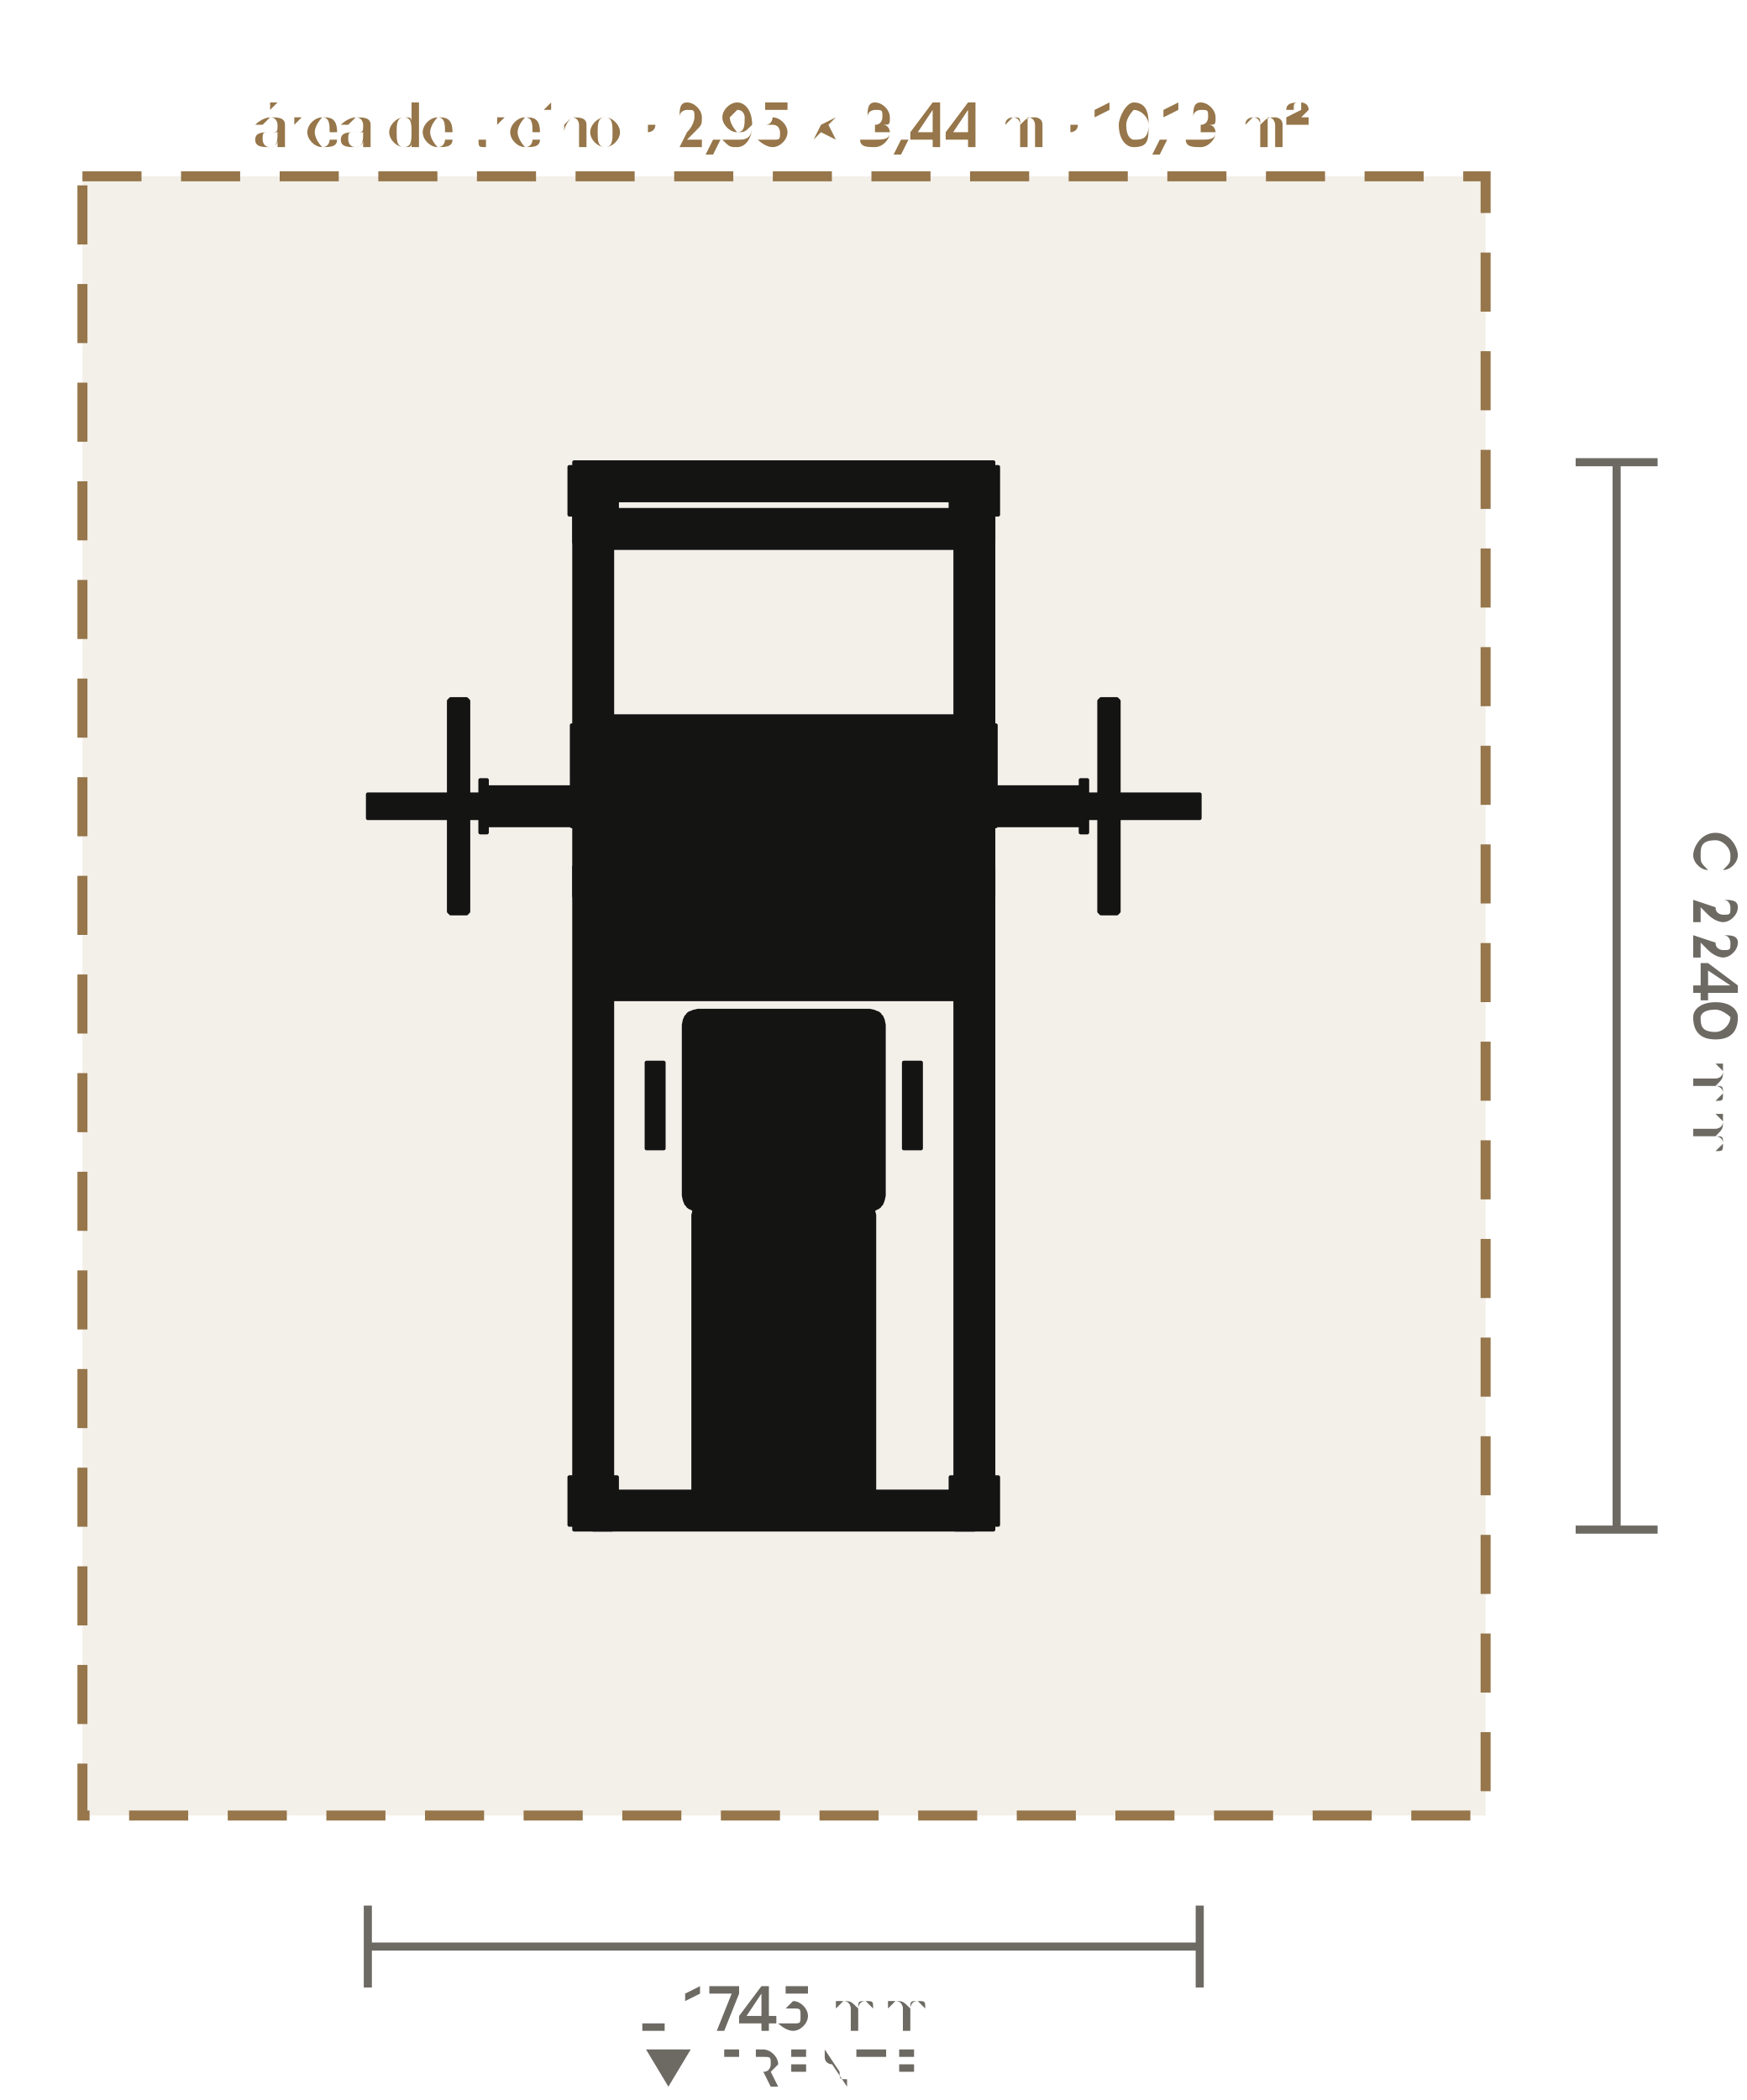
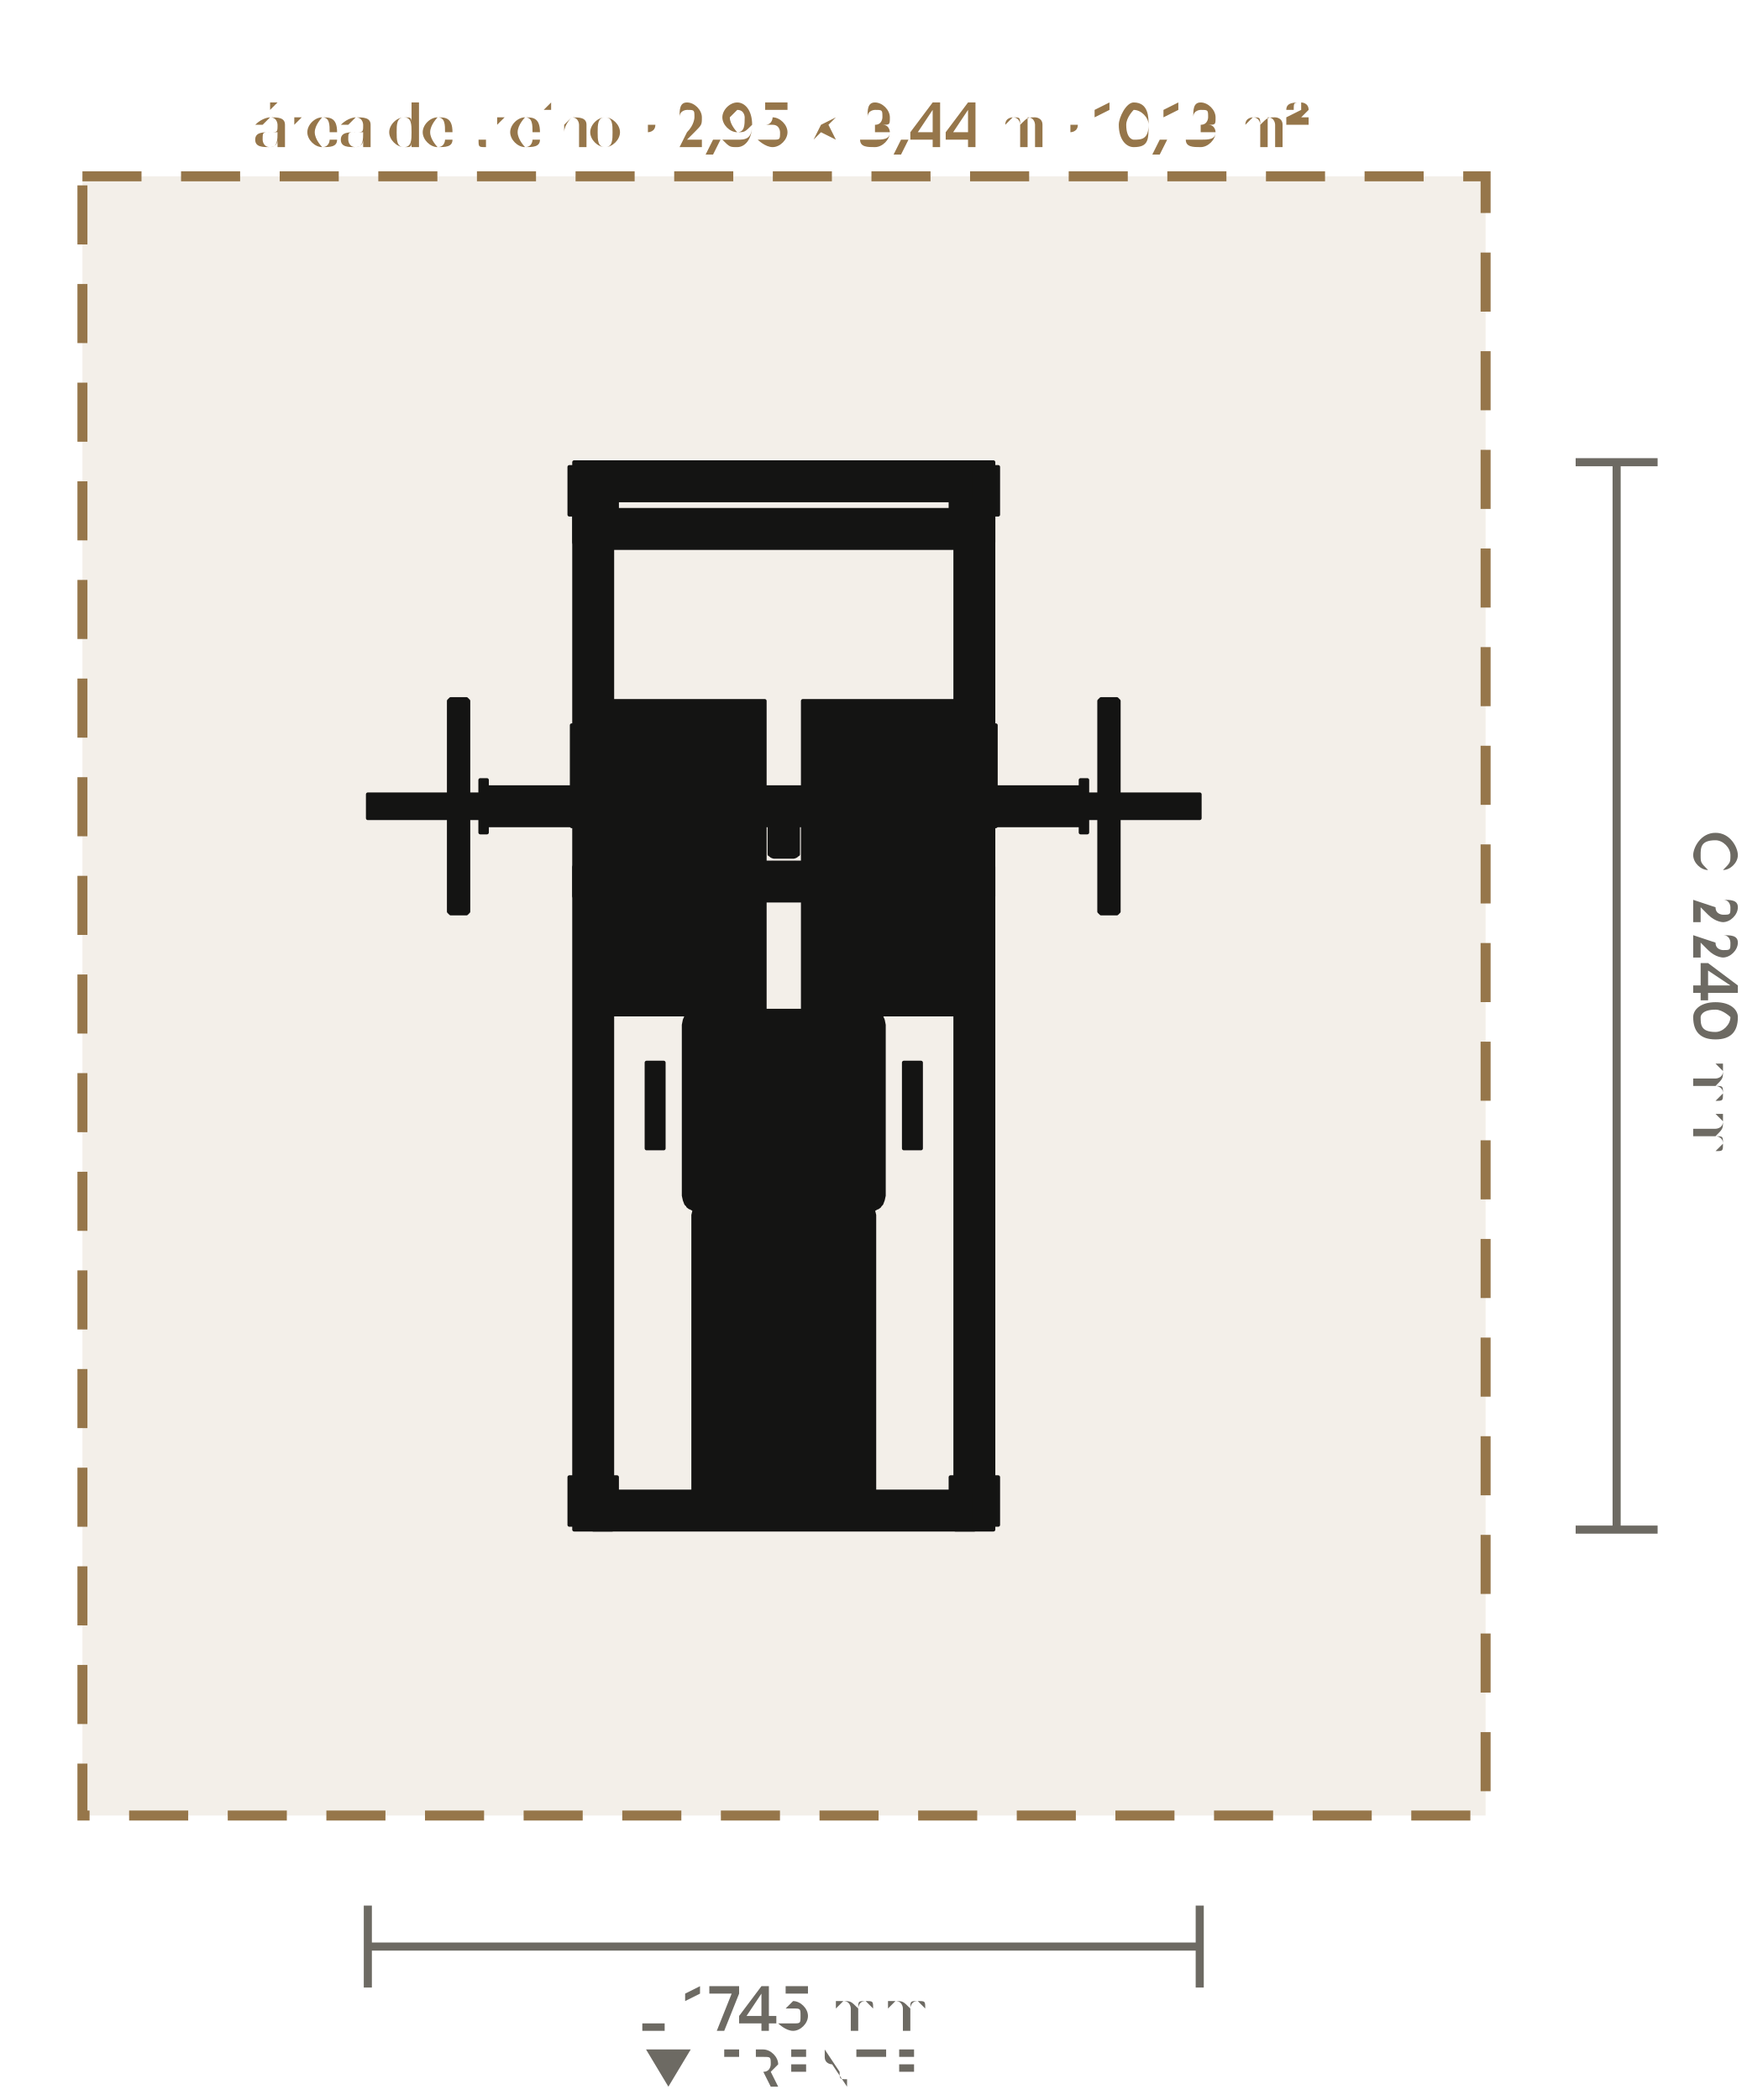
<svg xmlns="http://www.w3.org/2000/svg" viewBox="-1.645 -2.09 3.665 4.407" role="img" aria-label="Planta do Leg Press Articulado (LD-A038): 1745 × 2240 mm, com 60 cm de área de treino em volta" data-equipment="LD-A038" data-unit="m">
  <rect class="eq-zone" x="-1.472" y="-1.72" width="2.945" height="3.44" style="fill:#96764a;fill-opacity:.12;stroke:#96764a;stroke-width:0.021;stroke-dasharray:0.124 0.083" />
  <text class="eq-zone-label" x="0" y="-1.782" style="font-family:Barlow,Inter,Arial,sans-serif;font-size:0.118px;fill:#96764a;text-anchor:middle">área de treino · 2,95 × 3,44 m · 10,13 m²</text>
  <g class="eq-parts">
    <polygon class="eq-part" points="-0.44,-1.12 -0.36,-1.12 -0.36,1.12 -0.44,1.12" style="fill:#141413;stroke:#141413;stroke-width:0.008;stroke-linejoin:round" />
    <polygon class="eq-part" points="-0.45,-1.11 -0.35,-1.11 -0.35,-1.01 -0.45,-1.01" style="fill:#141413;stroke:#141413;stroke-width:0.008;stroke-linejoin:round" />
    <polygon class="eq-part" points="-0.45,1.01 -0.35,1.01 -0.35,1.11 -0.45,1.11" style="fill:#141413;stroke:#141413;stroke-width:0.008;stroke-linejoin:round" />
    <polygon class="eq-part" points="0.36,-1.12 0.44,-1.12 0.44,1.12 0.36,1.12" style="fill:#141413;stroke:#141413;stroke-width:0.008;stroke-linejoin:round" />
    <polygon class="eq-part" points="0.35,-1.11 0.45,-1.11 0.45,-1.01 0.35,-1.01" style="fill:#141413;stroke:#141413;stroke-width:0.008;stroke-linejoin:round" />
    <polygon class="eq-part" points="0.35,1.01 0.45,1.01 0.45,1.11 0.35,1.11" style="fill:#141413;stroke:#141413;stroke-width:0.008;stroke-linejoin:round" />
    <polygon class="eq-part" points="-0.4,-1.12 0.4,-1.12 0.4,-1.04 -0.4,-1.04" style="fill:#141413;stroke:#141413;stroke-width:0.008;stroke-linejoin:round" />
    <polygon class="eq-part" points="-0.4,1.04 0.4,1.04 0.4,1.12 -0.4,1.12" style="fill:#141413;stroke:#141413;stroke-width:0.008;stroke-linejoin:round" />
    <polygon class="eq-part" points="-0.4,-0.28 0.4,-0.28 0.4,-0.2 -0.4,-0.2" style="fill:#141413;stroke:#141413;stroke-width:0.008;stroke-linejoin:round" />
    <polygon class="eq-part" points="-0.44,-0.268 -0.44,-0.271 -0.438,-0.274 -0.436,-0.277 -0.434,-0.278 -0.431,-0.28 -0.428,-0.28 -0.372,-0.28 -0.369,-0.28 -0.366,-0.278 -0.363,-0.277 -0.362,-0.274 -0.36,-0.271 -0.36,-0.268 -0.36,-0.212 -0.36,-0.209 -0.362,-0.206 -0.363,-0.203 -0.366,-0.202 -0.369,-0.2 -0.372,-0.2 -0.428,-0.2 -0.431,-0.2 -0.434,-0.202 -0.436,-0.203 -0.438,-0.206 -0.44,-0.209 -0.44,-0.212" style="fill:#141413;stroke:#141413;stroke-width:0.008;stroke-linejoin:round" />
    <polygon class="eq-part" points="-0.427,-0.98 -0.427,-0.986 -0.424,-0.991 -0.419,-0.996 -0.414,-0.999 -0.407,-1.001 -0.4,-1.002 -0.393,-1.001 -0.386,-0.999 -0.381,-0.996 -0.376,-0.991 -0.373,-0.986 -0.372,-0.98 -0.372,-0.24 -0.373,-0.234 -0.376,-0.229 -0.381,-0.225 -0.386,-0.221 -0.393,-0.219 -0.4,-0.218 -0.407,-0.219 -0.414,-0.221 -0.419,-0.225 -0.424,-0.229 -0.427,-0.234 -0.427,-0.24" style="fill:#141413;stroke:#141413;stroke-width:0.008;stroke-linejoin:round" />
    <polygon class="eq-part" points="-0.43,-0.99 -0.43,-0.993 -0.428,-0.995 -0.426,-0.997 -0.424,-0.999 -0.421,-1 -0.418,-1 -0.382,-1 -0.379,-1 -0.376,-0.999 -0.373,-0.997 -0.372,-0.995 -0.37,-0.993 -0.37,-0.99 -0.37,-0.19 -0.37,-0.187 -0.372,-0.185 -0.373,-0.183 -0.376,-0.181 -0.379,-0.18 -0.382,-0.18 -0.418,-0.18 -0.421,-0.18 -0.424,-0.181 -0.426,-0.183 -0.428,-0.185 -0.43,-0.187 -0.43,-0.19" style="fill:#141413;stroke:#141413;stroke-width:0.008;stroke-linejoin:round" />
    <polygon class="eq-part" points="-0.425,-0.798 -0.425,-0.801 -0.423,-0.803 -0.421,-0.805 -0.419,-0.807 -0.416,-0.808 -0.413,-0.808 -0.387,-0.808 -0.384,-0.808 -0.381,-0.807 -0.379,-0.805 -0.377,-0.803 -0.375,-0.801 -0.375,-0.798 -0.375,-0.315 -0.375,-0.312 -0.377,-0.31 -0.379,-0.307 -0.381,-0.306 -0.384,-0.305 -0.387,-0.304 -0.413,-0.304 -0.416,-0.305 -0.419,-0.306 -0.421,-0.307 -0.423,-0.31 -0.425,-0.312 -0.425,-0.315" style="fill:#141413;stroke:#141413;stroke-width:0.008;stroke-linejoin:round" />
    <polygon class="eq-part" points="-0.425,-0.623 -0.425,-0.626 -0.423,-0.629 -0.421,-0.631 -0.419,-0.633 -0.416,-0.634 -0.413,-0.635 -0.387,-0.635 -0.384,-0.634 -0.381,-0.633 -0.379,-0.631 -0.377,-0.629 -0.375,-0.626 -0.375,-0.623 -0.375,-0.467 -0.375,-0.464 -0.377,-0.461 -0.379,-0.459 -0.381,-0.457 -0.384,-0.456 -0.387,-0.455 -0.413,-0.455 -0.416,-0.456 -0.419,-0.457 -0.421,-0.459 -0.423,-0.461 -0.425,-0.464 -0.425,-0.467" style="fill:#141413;stroke:#141413;stroke-width:0.008;stroke-linejoin:round" />
    <polygon class="eq-part" points="0.36,-0.268 0.36,-0.271 0.362,-0.274 0.363,-0.277 0.366,-0.278 0.369,-0.28 0.372,-0.28 0.428,-0.28 0.431,-0.28 0.434,-0.278 0.436,-0.277 0.438,-0.274 0.44,-0.271 0.44,-0.268 0.44,-0.212 0.44,-0.209 0.438,-0.206 0.436,-0.203 0.434,-0.202 0.431,-0.2 0.428,-0.2 0.372,-0.2 0.369,-0.2 0.366,-0.202 0.363,-0.203 0.362,-0.206 0.36,-0.209 0.36,-0.212" style="fill:#141413;stroke:#141413;stroke-width:0.008;stroke-linejoin:round" />
    <polygon class="eq-part" points="0.372,-0.98 0.373,-0.986 0.376,-0.991 0.381,-0.996 0.386,-0.999 0.393,-1.001 0.4,-1.002 0.407,-1.001 0.414,-0.999 0.419,-0.996 0.424,-0.991 0.427,-0.986 0.427,-0.98 0.427,-0.24 0.427,-0.234 0.424,-0.229 0.419,-0.225 0.414,-0.221 0.407,-0.219 0.4,-0.218 0.393,-0.219 0.386,-0.221 0.381,-0.225 0.376,-0.229 0.373,-0.234 0.372,-0.24" style="fill:#141413;stroke:#141413;stroke-width:0.008;stroke-linejoin:round" />
    <polygon class="eq-part" points="0.37,-0.99 0.37,-0.993 0.372,-0.995 0.373,-0.997 0.376,-0.999 0.379,-1 0.382,-1 0.418,-1 0.421,-1 0.424,-0.999 0.426,-0.997 0.428,-0.995 0.43,-0.993 0.43,-0.99 0.43,-0.19 0.43,-0.187 0.428,-0.185 0.426,-0.183 0.424,-0.181 0.421,-0.18 0.418,-0.18 0.382,-0.18 0.379,-0.18 0.376,-0.181 0.373,-0.183 0.372,-0.185 0.37,-0.187 0.37,-0.19" style="fill:#141413;stroke:#141413;stroke-width:0.008;stroke-linejoin:round" />
    <polygon class="eq-part" points="0.375,-0.798 0.375,-0.801 0.377,-0.803 0.379,-0.805 0.381,-0.807 0.384,-0.808 0.387,-0.808 0.413,-0.808 0.416,-0.808 0.419,-0.807 0.421,-0.805 0.423,-0.803 0.425,-0.801 0.425,-0.798 0.425,-0.315 0.425,-0.312 0.423,-0.31 0.421,-0.307 0.419,-0.306 0.416,-0.305 0.413,-0.304 0.387,-0.304 0.384,-0.305 0.381,-0.306 0.379,-0.307 0.377,-0.31 0.375,-0.312 0.375,-0.315" style="fill:#141413;stroke:#141413;stroke-width:0.008;stroke-linejoin:round" />
    <polygon class="eq-part" points="0.375,-0.623 0.375,-0.626 0.377,-0.629 0.379,-0.631 0.381,-0.633 0.384,-0.634 0.387,-0.635 0.413,-0.635 0.416,-0.634 0.419,-0.633 0.421,-0.631 0.423,-0.629 0.425,-0.626 0.425,-0.623 0.425,-0.467 0.425,-0.464 0.423,-0.461 0.421,-0.459 0.419,-0.457 0.416,-0.456 0.413,-0.455 0.387,-0.455 0.384,-0.456 0.381,-0.457 0.379,-0.459 0.377,-0.461 0.375,-0.464 0.375,-0.467" style="fill:#141413;stroke:#141413;stroke-width:0.008;stroke-linejoin:round" />
    <polygon class="eq-part" points="-0.44,-1.008 -0.438,-1.014 -0.434,-1.018 -0.428,-1.02 0.428,-1.02 0.434,-1.018 0.438,-1.014 0.44,-1.008 0.44,-0.952 0.438,-0.946 0.434,-0.942 0.428,-0.94 -0.428,-0.94 -0.434,-0.942 -0.438,-0.946 -0.44,-0.952" style="fill:#141413;stroke:#141413;stroke-width:0.008;stroke-linejoin:round" />
    <polygon class="eq-part" points="-0.623,-0.438 0.623,-0.438 0.623,-0.358 -0.623,-0.358" style="fill:#141413;stroke:#141413;stroke-width:0.008;stroke-linejoin:round" />
    <polygon class="eq-part" points="-0.445,-0.568 -0.355,-0.568 -0.355,-0.356 -0.445,-0.356" style="fill:#141413;stroke:#141413;stroke-width:0.008;stroke-linejoin:round" />
    <polygon class="eq-part" points="-0.637,-0.453 -0.623,-0.453 -0.623,-0.343 -0.637,-0.343" style="fill:#141413;stroke:#141413;stroke-width:0.008;stroke-linejoin:round" />
    <polygon class="eq-part" points="-0.873,-0.423 -0.637,-0.423 -0.637,-0.373 -0.873,-0.373" style="fill:#141413;stroke:#141413;stroke-width:0.008;stroke-linejoin:round" />
    <polygon class="eq-part" points="-0.703,-0.619 -0.699,-0.623 -0.666,-0.623 -0.662,-0.619 -0.662,-0.177 -0.666,-0.173 -0.699,-0.173 -0.703,-0.177" style="fill:#141413;stroke:#141413;stroke-width:0.008;stroke-linejoin:round" />
    <polygon class="eq-part" points="0.355,-0.568 0.445,-0.568 0.445,-0.356 0.355,-0.356" style="fill:#141413;stroke:#141413;stroke-width:0.008;stroke-linejoin:round" />
    <polygon class="eq-part" points="0.623,-0.453 0.637,-0.453 0.637,-0.343 0.623,-0.343" style="fill:#141413;stroke:#141413;stroke-width:0.008;stroke-linejoin:round" />
    <polygon class="eq-part" points="0.637,-0.423 0.873,-0.423 0.873,-0.373 0.637,-0.373" style="fill:#141413;stroke:#141413;stroke-width:0.008;stroke-linejoin:round" />
    <polygon class="eq-part" points="0.662,-0.619 0.666,-0.623 0.699,-0.623 0.703,-0.619 0.703,-0.177 0.699,-0.173 0.666,-0.173 0.662,-0.177" style="fill:#141413;stroke:#141413;stroke-width:0.008;stroke-linejoin:round" />
-     <polygon class="eq-part" points="-0.43,-0.587 0.43,-0.587 0.43,0.007 -0.43,0.007" style="fill:#141413;stroke:#141413;stroke-width:0.008;stroke-linejoin:round" />
+     <polygon class="eq-part" points="-0.38,-0.619 -0.04,-0.619 -0.04,0.039 -0.38,0.039" style="fill:#141413;stroke:#141413;stroke-width:0.008;stroke-linejoin:round" />
+     <polygon class="eq-part" points="0.04,-0.619 0.38,-0.619 0.38,0.039 0.04,0.039" style="fill:#141413;stroke:#141413;stroke-width:0.008;stroke-linejoin:round" />
    <polygon class="eq-part" points="-0.03,-0.409 -0.03,-0.411 -0.028,-0.412 -0.026,-0.414 -0.024,-0.415 -0.021,-0.416 -0.018,-0.416 0.018,-0.416 0.021,-0.416 0.024,-0.415 0.026,-0.414 0.028,-0.412 0.03,-0.411 0.03,-0.409 0.03,-0.299 0.03,-0.297 0.028,-0.296 0.026,-0.294 0.024,-0.293 0.021,-0.292 0.018,-0.292 -0.018,-0.292 -0.021,-0.292 -0.024,-0.293 -0.026,-0.294 -0.028,-0.296 -0.03,-0.297 -0.03,-0.299" style="fill:#141413;stroke:#141413;stroke-width:0.008;stroke-linejoin:round" />
    <polygon class="eq-part" points="-0.21,0.061 -0.208,0.051 -0.205,0.044 -0.201,0.04 -0.201,0.039 -0.197,0.036 -0.196,0.036 -0.189,0.033 -0.18,0.031 0.18,0.031 0.189,0.033 0.196,0.036 0.197,0.036 0.201,0.039 0.201,0.04 0.205,0.044 0.208,0.051 0.21,0.061 0.21,0.419 0.208,0.428 0.205,0.436 0.201,0.44 0.201,0.441 0.197,0.444 0.196,0.444 0.189,0.448 0.18,0.449 -0.18,0.449 -0.189,0.448 -0.196,0.444 -0.197,0.444 -0.201,0.441 -0.201,0.44 -0.205,0.436 -0.208,0.428 -0.21,0.419" style="fill:#141413;stroke:#141413;stroke-width:0.008;stroke-linejoin:round" />
    <polygon class="eq-part" points="-0.04,0.212 -0.04,0.209 -0.038,0.206 -0.036,0.203 -0.034,0.202 -0.031,0.2 -0.028,0.2 0.028,0.2 0.031,0.2 0.034,0.202 0.036,0.203 0.038,0.206 0.04,0.209 0.04,0.212 0.04,0.268 0.04,0.271 0.038,0.274 0.036,0.277 0.034,0.278 0.031,0.28 0.028,0.28 -0.028,0.28 -0.031,0.28 -0.034,0.278 -0.036,0.277 -0.038,0.274 -0.04,0.271 -0.04,0.268" style="fill:#141413;stroke:#141413;stroke-width:0.008;stroke-linejoin:round" />
    <polygon class="eq-part" points="-0.288,0.14 -0.252,0.14 -0.252,0.32 -0.288,0.32" style="fill:#141413;stroke:#141413;stroke-width:0.008;stroke-linejoin:round" />
    <polygon class="eq-part" points="0.252,0.14 0.288,0.14 0.288,0.32 0.252,0.32" style="fill:#141413;stroke:#141413;stroke-width:0.008;stroke-linejoin:round" />
    <polygon class="eq-part" points="-0.19,0.46 -0.188,0.452 -0.187,0.447 -0.184,0.441 -0.181,0.439 -0.178,0.435 -0.173,0.432 -0.166,0.429 -0.158,0.428 0.158,0.428 0.166,0.429 0.173,0.432 0.178,0.435 0.181,0.439 0.184,0.441 0.187,0.447 0.188,0.452 0.19,0.46 0.19,1.05 0.188,1.058 0.187,1.063 0.184,1.069 0.181,1.071 0.178,1.075 0.173,1.078 0.166,1.081 0.158,1.082 -0.158,1.082 -0.166,1.081 -0.173,1.078 -0.178,1.075 -0.181,1.071 -0.184,1.069 -0.187,1.063 -0.188,1.058 -0.19,1.05" style="fill:#141413;stroke:#141413;stroke-width:0.008;stroke-linejoin:round" />
    <polygon class="eq-part" points="-0.04,0.72 -0.04,0.717 -0.038,0.714 -0.036,0.712 -0.034,0.71 -0.031,0.709 -0.028,0.708 0.028,0.708 0.031,0.709 0.034,0.71 0.036,0.712 0.038,0.714 0.04,0.717 0.04,0.72 0.04,0.947 0.04,0.95 0.038,0.952 0.036,0.955 0.034,0.957 0.031,0.958 0.028,0.958 -0.028,0.958 -0.031,0.958 -0.034,0.957 -0.036,0.955 -0.038,0.952 -0.04,0.95 -0.04,0.947" style="fill:#141413;stroke:#141413;stroke-width:0.008;stroke-linejoin:round" />
  </g>
  <line class="eq-dim" x1="-0.873" y1="1.995" x2="0.873" y2="1.995" style="stroke:#6d6a63;stroke-width:0.017" />
  <line class="eq-dim" x1="-0.873" y1="1.909" x2="-0.873" y2="2.081" style="stroke:#6d6a63;stroke-width:0.017" />
  <line class="eq-dim" x1="0.873" y1="1.909" x2="0.873" y2="2.081" style="stroke:#6d6a63;stroke-width:0.017" />
  <text class="eq-text" x="0" y="2.169" style="font-family:Barlow,Inter,Arial,sans-serif;font-size:0.124px;fill:#6d6a63;text-anchor:middle">L 1745 mm</text>
  <line class="eq-dim" x1="1.748" y1="-1.12" x2="1.748" y2="1.12" style="stroke:#6d6a63;stroke-width:0.017" />
  <line class="eq-dim" x1="1.662" y1="-1.12" x2="1.834" y2="-1.12" style="stroke:#6d6a63;stroke-width:0.017" />
  <line class="eq-dim" x1="1.662" y1="1.12" x2="1.834" y2="1.12" style="stroke:#6d6a63;stroke-width:0.017" />
  <text class="eq-text" x="1.909" y="0" transform="rotate(90 1.9087 0)" style="font-family:Barlow,Inter,Arial,sans-serif;font-size:0.124px;fill:#6d6a63;text-anchor:middle">C 2240 mm</text>
  <text class="eq-text" x="0" y="2.292" style="font-family:Barlow,Inter,Arial,sans-serif;font-size:0.124px;fill:#6d6a63;text-anchor:middle;font-size:0.099px;letter-spacing:.1em">▼ FRENTE</text>
</svg>
